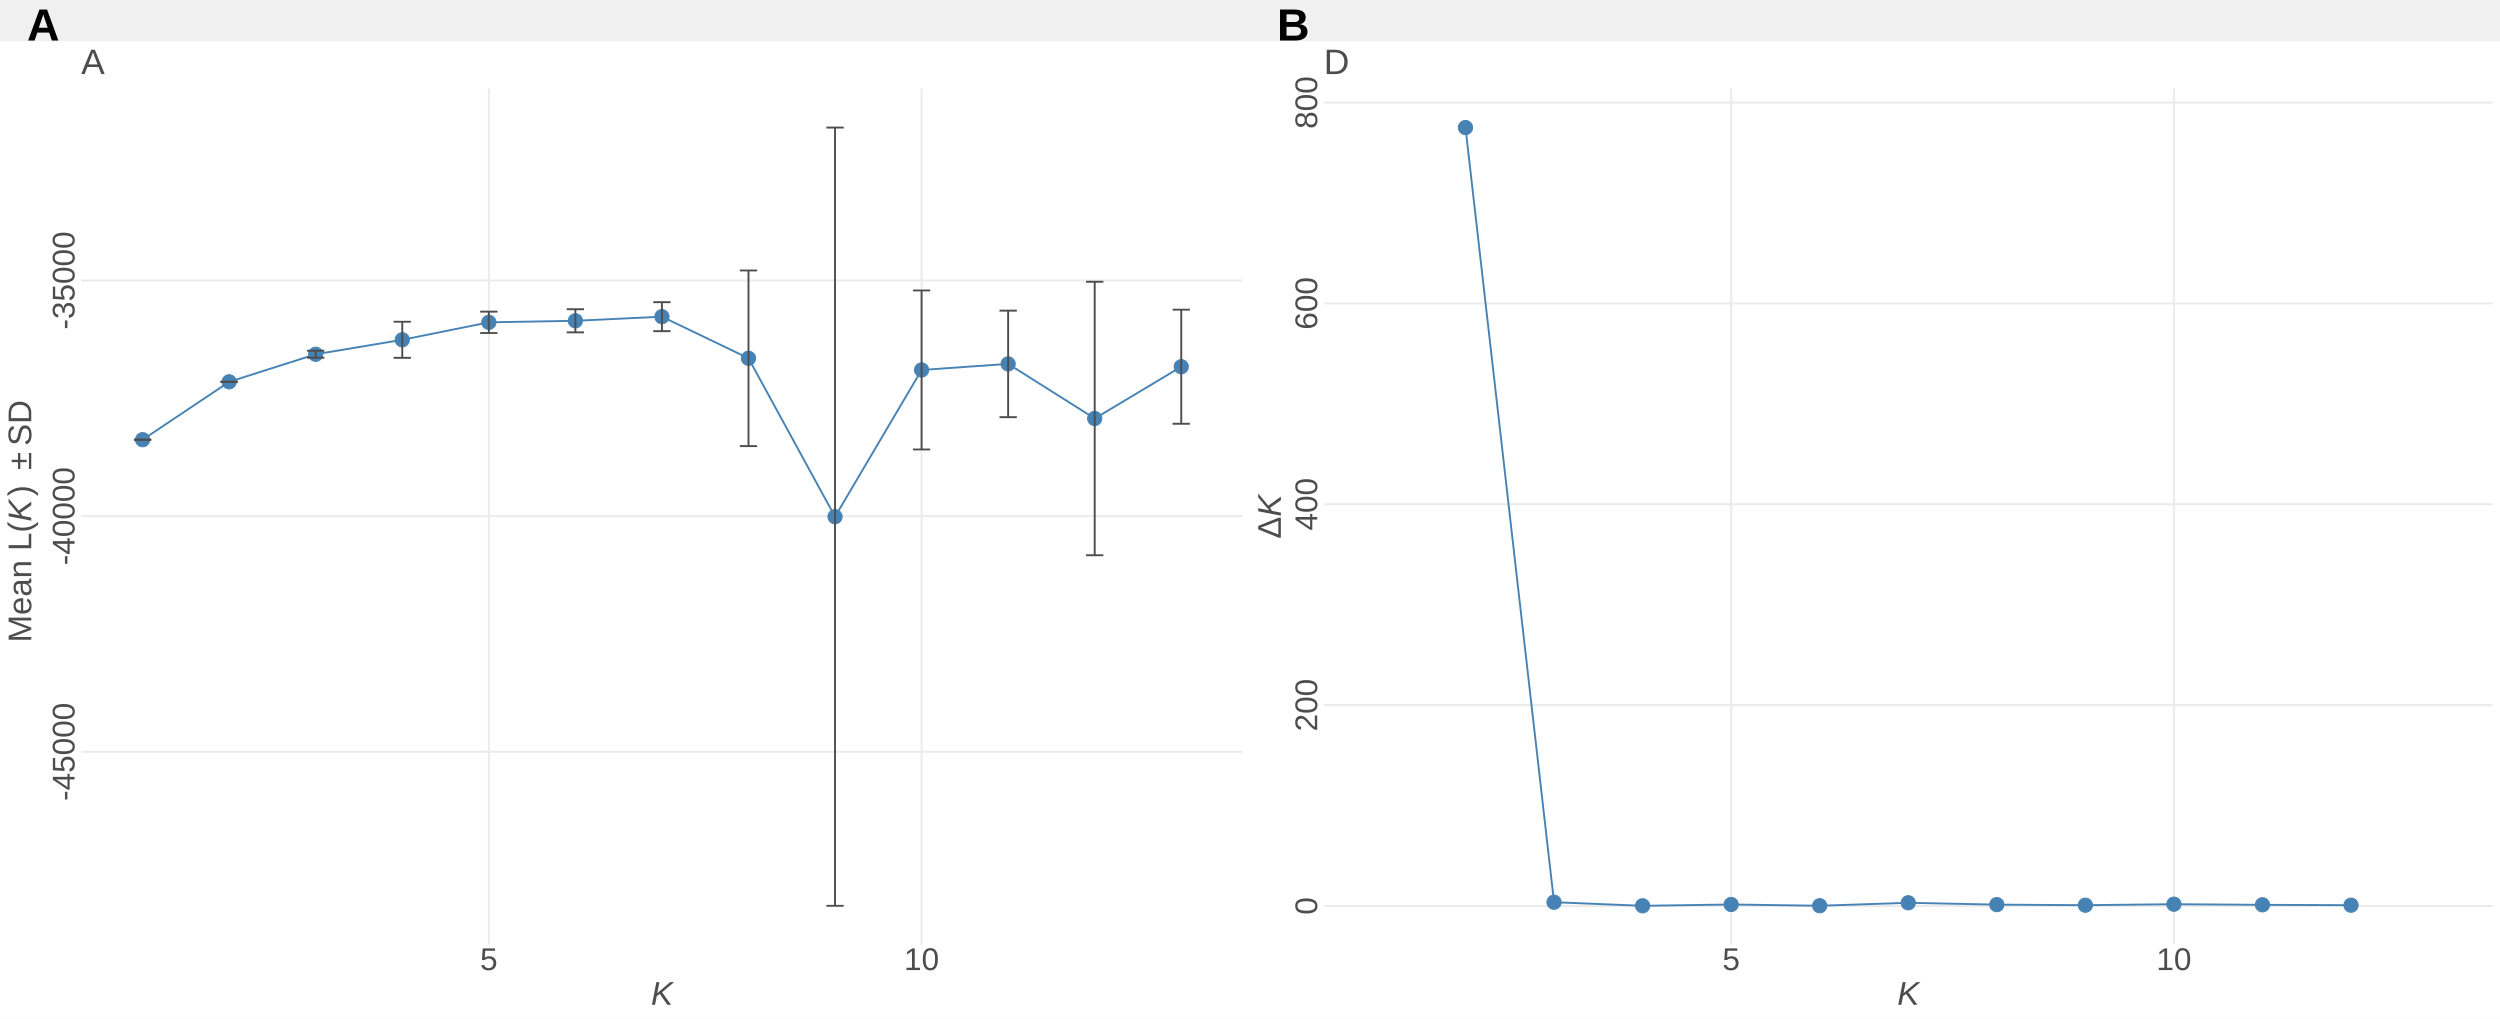
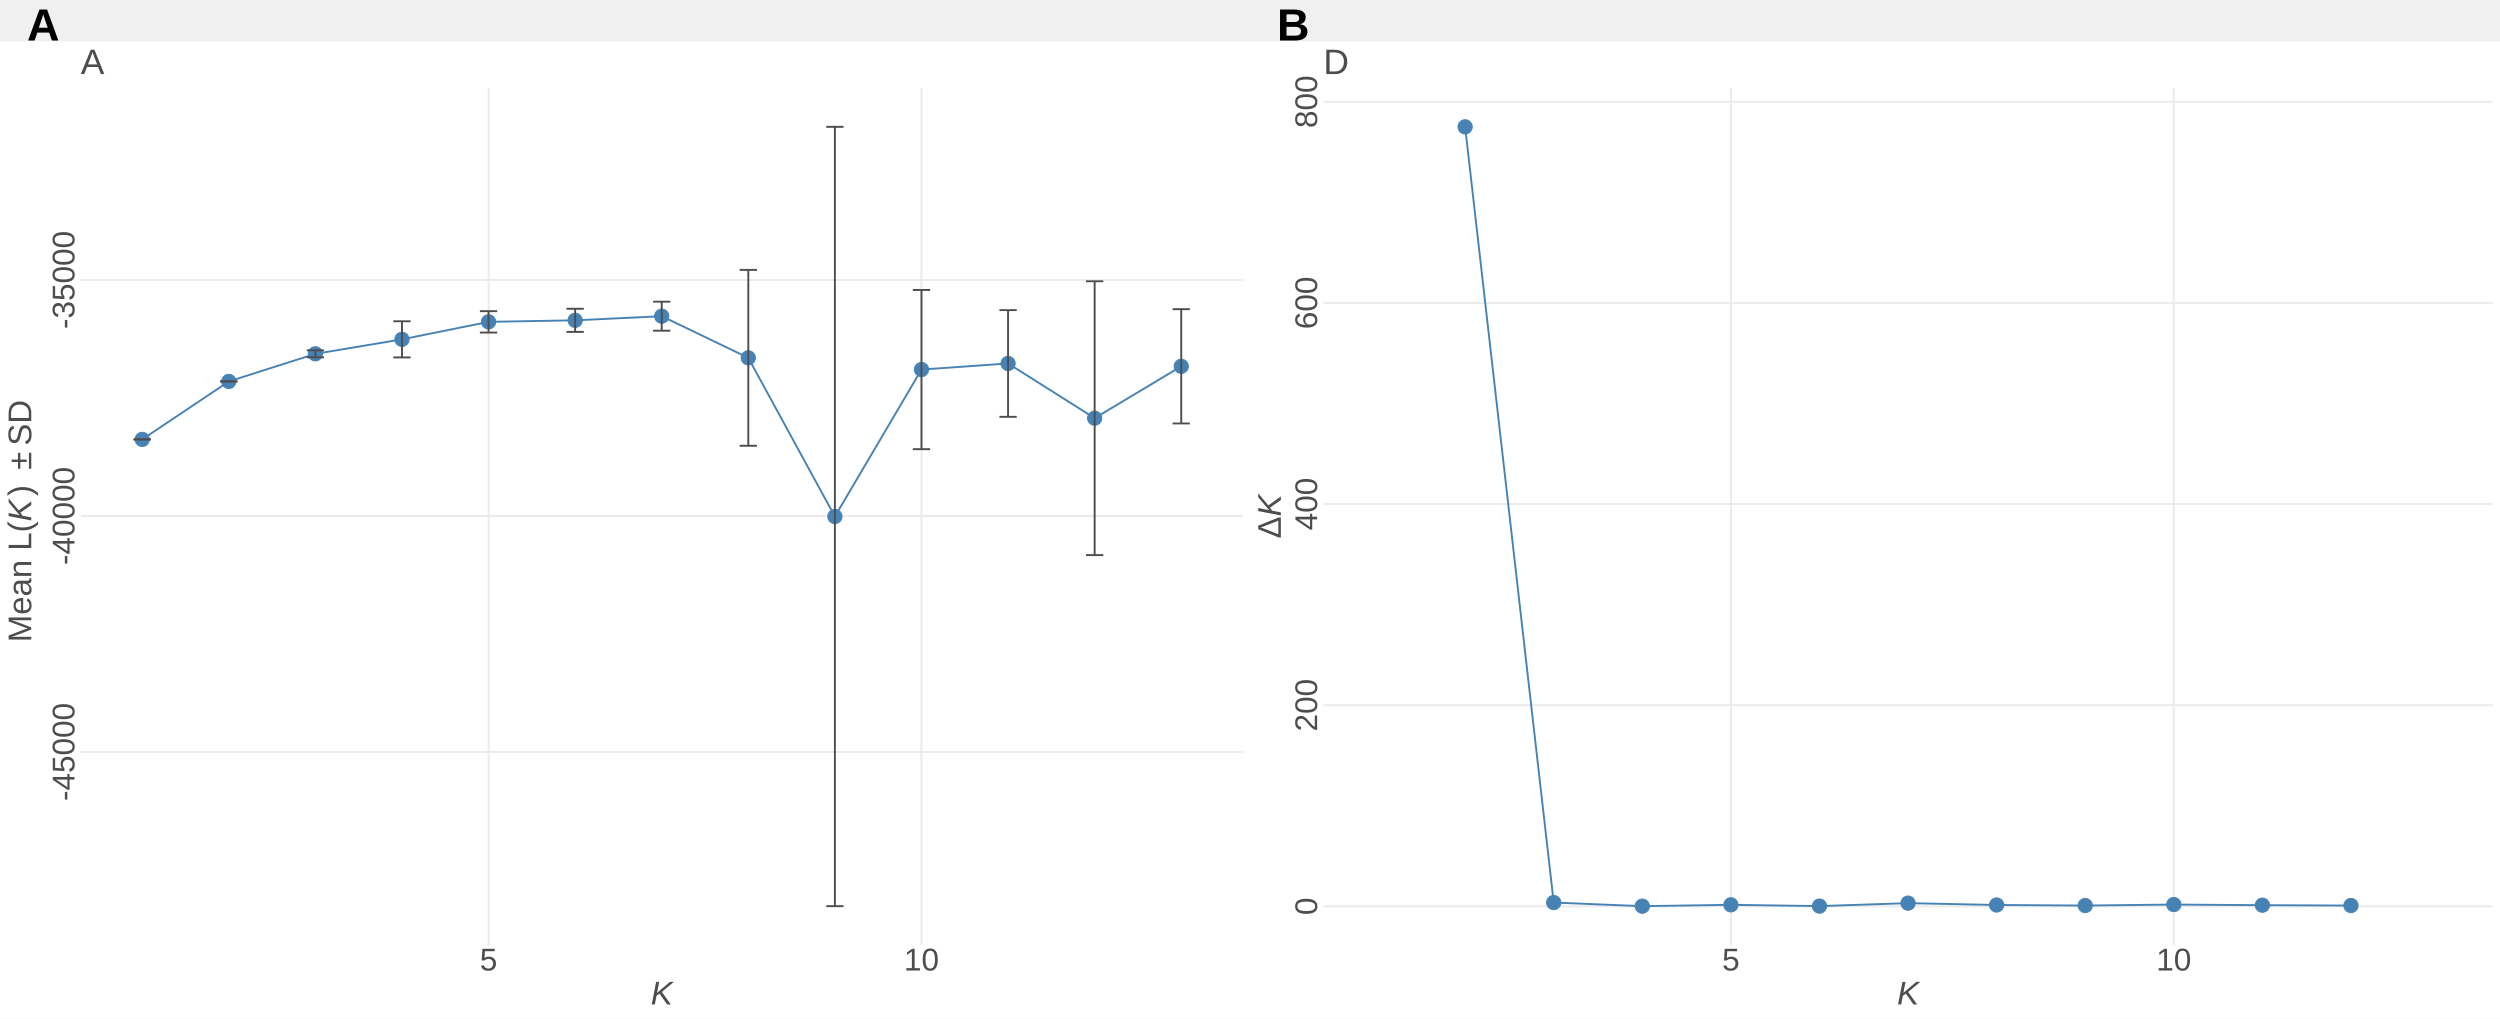
<svg xmlns="http://www.w3.org/2000/svg" width="1944.00pt" height="792.00pt" viewBox="0 0 1944.00 792.00">
  <g class="svglite">
    <defs>
      <style type="text/css">
    .svglite line, .svglite polyline, .svglite polygon, .svglite path, .svglite rect, .svglite circle {
      fill: none;
      stroke: #000000;
      stroke-linecap: round;
      stroke-linejoin: round;
      stroke-miterlimit: 10.00;
    }
    .svglite text {
      white-space: pre;
    }
    .svglite g.glyphgroup path {
      fill: inherit;
      stroke: none;
    }
  </style>
    </defs>
    <rect width="100%" height="100%" style="stroke: none; fill: none;" />
    <defs>
      <clipPath id="cpMC4wMHwxOTQ0LjAwfDAuMDB8NzkyLjAw">
        <rect x="0.00" y="0.00" width="1944.00" height="792.00" />
      </clipPath>
    </defs>
    <g clip-path="url(#cpMC4wMHwxOTQ0LjAwfDAuMDB8NzkyLjAw)">
</g>
    <defs>
      <clipPath id="cpMC4wMHw5NzIuMDB8MzIuMjZ8NzkyLjAw">
-         <rect x="0.00" y="32.26" width="972.00" height="759.74" />
+         <rect x="0" y="32.26" width="972.00" height="759.74" />
      </clipPath>
    </defs>
    <g clip-path="url(#cpMC4wMHw5NzIuMDB8MzIuMjZ8NzkyLjAw)">
-       <rect x="0.00" y="32.26" width="972.00" height="759.74" style="stroke-width: 1.07; stroke: #FFFFFF; fill: #FFFFFF;" />
+       <rect x="0" y="32.26" width="972.00" height="759.74" style="stroke-width: 1.07; stroke: #FFFFFF; fill: #FFFFFF;" />
    </g>
    <g clip-path="url(#cpMC4wMHwxOTQ0LjAwfDAuMDB8NzkyLjAw)">
</g>
    <defs>
-       <clipPath id="cpNjMuMTB8OTY2LjMzfDY4Ljk1fDczNC42MQ==">
-         <rect x="63.10" y="68.95" width="903.23" height="665.66" />
+       <clipPath id="cpNjIuNzh8OTY2LjMzfDY4LjMzfDczNC45Mw==">
+         <rect x="62.78" y="68.33" width="903.55" height="666.60" />
      </clipPath>
    </defs>
-     <g clip-path="url(#cpNjMuMTB8OTY2LjMzfDY4Ljk1fDczNC42MQ==)">
-       <rect x="63.10" y="68.95" width="903.23" height="665.66" style="stroke-width: 1.07; stroke: none; fill: #FFFFFF;" />
-       <polyline points="63.10,584.63 966.33,584.63 " style="stroke-width: 1.60; stroke: #EBEBEB; stroke-linecap: butt;" />
-       <polyline points="63.10,401.37 966.33,401.37 " style="stroke-width: 1.60; stroke: #EBEBEB; stroke-linecap: butt;" />
-       <polyline points="63.10,218.11 966.33,218.11 " style="stroke-width: 1.60; stroke: #EBEBEB; stroke-linecap: butt;" />
-       <polyline points="380.11,734.61 380.11,68.95 " style="stroke-width: 1.60; stroke: #EBEBEB; stroke-linecap: butt;" />
-       <polyline points="716.63,734.61 716.63,68.95 " style="stroke-width: 1.60; stroke: #EBEBEB; stroke-linecap: butt;" />
-       <polyline points="110.89,341.92 178.19,296.90 245.50,275.47 312.80,264.22 380.11,250.64 447.41,249.45 514.72,246.24 582.02,278.59 649.32,401.78 716.63,287.69 783.93,282.96 851.24,325.43 918.54,285.17 " style="stroke-width: 1.49; stroke: #4682B4; stroke-linecap: butt;" />
-       <circle cx="110.89" cy="341.92" r="5.57" style="stroke-width: 0.71; stroke: #4682B4; fill: #4682B4;" />
-       <circle cx="178.19" cy="296.90" r="5.57" style="stroke-width: 0.71; stroke: #4682B4; fill: #4682B4;" />
-       <circle cx="245.50" cy="275.47" r="5.57" style="stroke-width: 0.71; stroke: #4682B4; fill: #4682B4;" />
-       <circle cx="312.80" cy="264.22" r="5.57" style="stroke-width: 0.71; stroke: #4682B4; fill: #4682B4;" />
-       <circle cx="380.11" cy="250.64" r="5.57" style="stroke-width: 0.71; stroke: #4682B4; fill: #4682B4;" />
-       <circle cx="447.41" cy="249.45" r="5.57" style="stroke-width: 0.71; stroke: #4682B4; fill: #4682B4;" />
-       <circle cx="514.72" cy="246.24" r="5.57" style="stroke-width: 0.71; stroke: #4682B4; fill: #4682B4;" />
-       <circle cx="582.02" cy="278.59" r="5.57" style="stroke-width: 0.71; stroke: #4682B4; fill: #4682B4;" />
-       <circle cx="649.32" cy="401.78" r="5.57" style="stroke-width: 0.71; stroke: #4682B4; fill: #4682B4;" />
-       <circle cx="716.63" cy="287.69" r="5.57" style="stroke-width: 0.71; stroke: #4682B4; fill: #4682B4;" />
-       <circle cx="783.93" cy="282.96" r="5.57" style="stroke-width: 0.71; stroke: #4682B4; fill: #4682B4;" />
-       <circle cx="851.24" cy="325.43" r="5.57" style="stroke-width: 0.71; stroke: #4682B4; fill: #4682B4;" />
-       <circle cx="918.54" cy="285.17" r="5.57" style="stroke-width: 0.71; stroke: #4682B4; fill: #4682B4;" />
-       <polyline points="104.16,341.91 117.62,341.91 " style="stroke-width: 1.49; stroke: #4D4D4D; stroke-linecap: butt;" />
-       <polyline points="110.89,341.91 110.89,341.92 " style="stroke-width: 1.49; stroke: #4D4D4D; stroke-linecap: butt;" />
-       <polyline points="104.16,341.92 117.62,341.92 " style="stroke-width: 1.49; stroke: #4D4D4D; stroke-linecap: butt;" />
-       <polyline points="171.46,296.87 184.92,296.87 " style="stroke-width: 1.49; stroke: #4D4D4D; stroke-linecap: butt;" />
-       <polyline points="178.19,296.87 178.19,296.93 " style="stroke-width: 1.49; stroke: #4D4D4D; stroke-linecap: butt;" />
-       <polyline points="171.46,296.93 184.92,296.93 " style="stroke-width: 1.49; stroke: #4D4D4D; stroke-linecap: butt;" />
-       <polyline points="238.77,272.75 252.23,272.75 " style="stroke-width: 1.49; stroke: #4D4D4D; stroke-linecap: butt;" />
-       <polyline points="245.50,272.75 245.50,278.18 " style="stroke-width: 1.49; stroke: #4D4D4D; stroke-linecap: butt;" />
-       <polyline points="238.77,278.18 252.23,278.18 " style="stroke-width: 1.49; stroke: #4D4D4D; stroke-linecap: butt;" />
-       <polyline points="306.07,250.18 319.53,250.18 " style="stroke-width: 1.49; stroke: #4D4D4D; stroke-linecap: butt;" />
-       <polyline points="312.80,250.18 312.80,278.26 " style="stroke-width: 1.49; stroke: #4D4D4D; stroke-linecap: butt;" />
-       <polyline points="306.07,278.26 319.53,278.26 " style="stroke-width: 1.49; stroke: #4D4D4D; stroke-linecap: butt;" />
-       <polyline points="373.37,242.33 386.84,242.33 " style="stroke-width: 1.49; stroke: #4D4D4D; stroke-linecap: butt;" />
-       <polyline points="380.11,242.33 380.11,258.94 " style="stroke-width: 1.49; stroke: #4D4D4D; stroke-linecap: butt;" />
-       <polyline points="373.37,258.94 386.84,258.94 " style="stroke-width: 1.49; stroke: #4D4D4D; stroke-linecap: butt;" />
-       <polyline points="440.68,240.46 454.14,240.46 " style="stroke-width: 1.49; stroke: #4D4D4D; stroke-linecap: butt;" />
-       <polyline points="447.41,240.46 447.41,258.43 " style="stroke-width: 1.49; stroke: #4D4D4D; stroke-linecap: butt;" />
-       <polyline points="440.68,258.43 454.14,258.43 " style="stroke-width: 1.49; stroke: #4D4D4D; stroke-linecap: butt;" />
-       <polyline points="507.98,234.96 521.45,234.96 " style="stroke-width: 1.49; stroke: #4D4D4D; stroke-linecap: butt;" />
-       <polyline points="514.72,234.96 514.72,257.51 " style="stroke-width: 1.49; stroke: #4D4D4D; stroke-linecap: butt;" />
-       <polyline points="507.98,257.51 521.45,257.51 " style="stroke-width: 1.49; stroke: #4D4D4D; stroke-linecap: butt;" />
-       <polyline points="575.29,210.31 588.75,210.31 " style="stroke-width: 1.49; stroke: #4D4D4D; stroke-linecap: butt;" />
-       <polyline points="582.02,210.31 582.02,346.87 " style="stroke-width: 1.49; stroke: #4D4D4D; stroke-linecap: butt;" />
-       <polyline points="575.29,346.87 588.75,346.87 " style="stroke-width: 1.49; stroke: #4D4D4D; stroke-linecap: butt;" />
-       <polyline points="642.59,99.21 656.06,99.21 " style="stroke-width: 1.49; stroke: #4D4D4D; stroke-linecap: butt;" />
-       <polyline points="649.32,99.21 649.32,704.35 " style="stroke-width: 1.49; stroke: #4D4D4D; stroke-linecap: butt;" />
-       <polyline points="642.59,704.35 656.06,704.35 " style="stroke-width: 1.49; stroke: #4D4D4D; stroke-linecap: butt;" />
-       <polyline points="709.90,225.87 723.36,225.87 " style="stroke-width: 1.49; stroke: #4D4D4D; stroke-linecap: butt;" />
-       <polyline points="716.63,225.87 716.63,349.50 " style="stroke-width: 1.49; stroke: #4D4D4D; stroke-linecap: butt;" />
-       <polyline points="709.90,349.50 723.36,349.50 " style="stroke-width: 1.49; stroke: #4D4D4D; stroke-linecap: butt;" />
-       <polyline points="777.20,241.54 790.67,241.54 " style="stroke-width: 1.49; stroke: #4D4D4D; stroke-linecap: butt;" />
-       <polyline points="783.93,241.54 783.93,324.39 " style="stroke-width: 1.49; stroke: #4D4D4D; stroke-linecap: butt;" />
-       <polyline points="777.20,324.39 790.67,324.39 " style="stroke-width: 1.49; stroke: #4D4D4D; stroke-linecap: butt;" />
-       <polyline points="844.51,219.12 857.97,219.12 " style="stroke-width: 1.49; stroke: #4D4D4D; stroke-linecap: butt;" />
-       <polyline points="851.24,219.12 851.24,431.74 " style="stroke-width: 1.49; stroke: #4D4D4D; stroke-linecap: butt;" />
-       <polyline points="844.51,431.74 857.97,431.74 " style="stroke-width: 1.49; stroke: #4D4D4D; stroke-linecap: butt;" />
-       <polyline points="911.81,240.80 925.27,240.80 " style="stroke-width: 1.49; stroke: #4D4D4D; stroke-linecap: butt;" />
-       <polyline points="918.54,240.80 918.54,329.53 " style="stroke-width: 1.49; stroke: #4D4D4D; stroke-linecap: butt;" />
-       <polyline points="911.81,329.53 925.27,329.53 " style="stroke-width: 1.49; stroke: #4D4D4D; stroke-linecap: butt;" />
+     <g clip-path="url(#cpNjIuNzh8OTY2LjMzfDY4LjMzfDczNC45Mw==)">
+       <rect x="62.78" y="68.33" width="903.55" height="666.60" style="stroke-width: 1.07; stroke: none; fill: #FFFFFF;" />
+       <polyline points="62.78,584.74 966.33,584.74 " style="stroke-width: 1.60; stroke: #EBEBEB; stroke-linecap: butt;" />
+       <polyline points="62.78,401.22 966.33,401.22 " style="stroke-width: 1.60; stroke: #EBEBEB; stroke-linecap: butt;" />
+       <polyline points="62.78,217.70 966.33,217.70 " style="stroke-width: 1.60; stroke: #EBEBEB; stroke-linecap: butt;" />
+       <polyline points="379.90,734.93 379.90,68.33 " style="stroke-width: 1.60; stroke: #EBEBEB; stroke-linecap: butt;" />
+       <polyline points="716.54,734.93 716.54,68.33 " style="stroke-width: 1.60; stroke: #EBEBEB; stroke-linecap: butt;" />
+       <polyline points="110.58,341.68 177.91,296.60 245.24,275.14 312.57,263.87 379.90,250.27 447.23,249.08 514.56,245.87 581.88,278.26 649.21,401.63 716.54,287.37 783.87,282.64 851.20,325.17 918.53,284.85 " style="stroke-width: 1.49; stroke: #4682B4; stroke-linecap: butt;" />
+       <circle cx="110.58" cy="341.68" r="5.57" style="stroke-width: 0.71; stroke: #4682B4; fill: #4682B4;" />
+       <circle cx="177.91" cy="296.60" r="5.57" style="stroke-width: 0.71; stroke: #4682B4; fill: #4682B4;" />
+       <circle cx="245.24" cy="275.14" r="5.57" style="stroke-width: 0.71; stroke: #4682B4; fill: #4682B4;" />
+       <circle cx="312.57" cy="263.87" r="5.57" style="stroke-width: 0.71; stroke: #4682B4; fill: #4682B4;" />
+       <circle cx="379.90" cy="250.27" r="5.57" style="stroke-width: 0.71; stroke: #4682B4; fill: #4682B4;" />
+       <circle cx="447.23" cy="249.08" r="5.57" style="stroke-width: 0.71; stroke: #4682B4; fill: #4682B4;" />
+       <circle cx="514.56" cy="245.87" r="5.57" style="stroke-width: 0.71; stroke: #4682B4; fill: #4682B4;" />
+       <circle cx="581.88" cy="278.26" r="5.57" style="stroke-width: 0.71; stroke: #4682B4; fill: #4682B4;" />
+       <circle cx="649.21" cy="401.63" r="5.57" style="stroke-width: 0.71; stroke: #4682B4; fill: #4682B4;" />
+       <circle cx="716.54" cy="287.37" r="5.57" style="stroke-width: 0.71; stroke: #4682B4; fill: #4682B4;" />
+       <circle cx="783.87" cy="282.64" r="5.57" style="stroke-width: 0.71; stroke: #4682B4; fill: #4682B4;" />
+       <circle cx="851.20" cy="325.17" r="5.57" style="stroke-width: 0.71; stroke: #4682B4; fill: #4682B4;" />
+       <circle cx="918.53" cy="284.85" r="5.57" style="stroke-width: 0.71; stroke: #4682B4; fill: #4682B4;" />
+       <polyline points="103.85,341.67 117.32,341.67 " style="stroke-width: 1.49; stroke: #4D4D4D; stroke-linecap: butt;" />
+       <polyline points="110.58,341.67 110.58,341.68 " style="stroke-width: 1.49; stroke: #4D4D4D; stroke-linecap: butt;" />
+       <polyline points="103.85,341.68 117.32,341.68 " style="stroke-width: 1.49; stroke: #4D4D4D; stroke-linecap: butt;" />
+       <polyline points="171.18,296.57 184.64,296.57 " style="stroke-width: 1.49; stroke: #4D4D4D; stroke-linecap: butt;" />
+       <polyline points="177.91,296.57 177.91,296.63 " style="stroke-width: 1.49; stroke: #4D4D4D; stroke-linecap: butt;" />
+       <polyline points="171.18,296.63 184.64,296.63 " style="stroke-width: 1.49; stroke: #4D4D4D; stroke-linecap: butt;" />
+       <polyline points="238.51,272.42 251.97,272.42 " style="stroke-width: 1.49; stroke: #4D4D4D; stroke-linecap: butt;" />
+       <polyline points="245.24,272.42 245.24,277.86 " style="stroke-width: 1.49; stroke: #4D4D4D; stroke-linecap: butt;" />
+       <polyline points="238.51,277.86 251.97,277.86 " style="stroke-width: 1.49; stroke: #4D4D4D; stroke-linecap: butt;" />
+       <polyline points="305.84,249.81 319.30,249.81 " style="stroke-width: 1.49; stroke: #4D4D4D; stroke-linecap: butt;" />
+       <polyline points="312.57,249.81 312.57,277.93 " style="stroke-width: 1.49; stroke: #4D4D4D; stroke-linecap: butt;" />
+       <polyline points="305.84,277.93 319.30,277.93 " style="stroke-width: 1.49; stroke: #4D4D4D; stroke-linecap: butt;" />
+       <polyline points="373.17,241.95 386.63,241.95 " style="stroke-width: 1.49; stroke: #4D4D4D; stroke-linecap: butt;" />
+       <polyline points="379.90,241.95 379.90,258.59 " style="stroke-width: 1.49; stroke: #4D4D4D; stroke-linecap: butt;" />
+       <polyline points="373.17,258.59 386.63,258.59 " style="stroke-width: 1.49; stroke: #4D4D4D; stroke-linecap: butt;" />
+       <polyline points="440.49,240.08 453.96,240.08 " style="stroke-width: 1.49; stroke: #4D4D4D; stroke-linecap: butt;" />
+       <polyline points="447.23,240.08 447.23,258.08 " style="stroke-width: 1.49; stroke: #4D4D4D; stroke-linecap: butt;" />
+       <polyline points="440.49,258.08 453.96,258.08 " style="stroke-width: 1.49; stroke: #4D4D4D; stroke-linecap: butt;" />
+       <polyline points="507.82,234.58 521.29,234.58 " style="stroke-width: 1.49; stroke: #4D4D4D; stroke-linecap: butt;" />
+       <polyline points="514.56,234.58 514.56,257.16 " style="stroke-width: 1.49; stroke: #4D4D4D; stroke-linecap: butt;" />
+       <polyline points="507.82,257.16 521.29,257.16 " style="stroke-width: 1.49; stroke: #4D4D4D; stroke-linecap: butt;" />
+       <polyline points="575.15,209.89 588.62,209.89 " style="stroke-width: 1.49; stroke: #4D4D4D; stroke-linecap: butt;" />
+       <polyline points="581.88,209.89 581.88,346.64 " style="stroke-width: 1.49; stroke: #4D4D4D; stroke-linecap: butt;" />
+       <polyline points="575.15,346.64 588.62,346.64 " style="stroke-width: 1.49; stroke: #4D4D4D; stroke-linecap: butt;" />
+       <polyline points="642.48,98.63 655.95,98.63 " style="stroke-width: 1.49; stroke: #4D4D4D; stroke-linecap: butt;" />
+       <polyline points="649.21,98.63 649.21,704.63 " style="stroke-width: 1.49; stroke: #4D4D4D; stroke-linecap: butt;" />
+       <polyline points="642.48,704.63 655.95,704.63 " style="stroke-width: 1.49; stroke: #4D4D4D; stroke-linecap: butt;" />
+       <polyline points="709.81,225.47 723.27,225.47 " style="stroke-width: 1.49; stroke: #4D4D4D; stroke-linecap: butt;" />
+       <polyline points="716.54,225.47 716.54,349.28 " style="stroke-width: 1.49; stroke: #4D4D4D; stroke-linecap: butt;" />
+       <polyline points="709.81,349.28 723.27,349.28 " style="stroke-width: 1.49; stroke: #4D4D4D; stroke-linecap: butt;" />
+       <polyline points="777.14,241.16 790.60,241.16 " style="stroke-width: 1.49; stroke: #4D4D4D; stroke-linecap: butt;" />
+       <polyline points="783.87,241.16 783.87,324.13 " style="stroke-width: 1.49; stroke: #4D4D4D; stroke-linecap: butt;" />
+       <polyline points="777.14,324.13 790.60,324.13 " style="stroke-width: 1.49; stroke: #4D4D4D; stroke-linecap: butt;" />
+       <polyline points="844.47,218.71 857.93,218.71 " style="stroke-width: 1.49; stroke: #4D4D4D; stroke-linecap: butt;" />
+       <polyline points="851.20,218.71 851.20,431.63 " style="stroke-width: 1.49; stroke: #4D4D4D; stroke-linecap: butt;" />
+       <polyline points="844.47,431.63 857.93,431.63 " style="stroke-width: 1.49; stroke: #4D4D4D; stroke-linecap: butt;" />
+       <polyline points="911.79,240.42 925.26,240.42 " style="stroke-width: 1.49; stroke: #4D4D4D; stroke-linecap: butt;" />
+       <polyline points="918.53,240.42 918.53,329.28 " style="stroke-width: 1.49; stroke: #4D4D4D; stroke-linecap: butt;" />
+       <polyline points="911.79,329.28 925.26,329.28 " style="stroke-width: 1.49; stroke: #4D4D4D; stroke-linecap: butt;" />
    </g>
    <g clip-path="url(#cpMC4wMHwxOTQ0LjAwfDAuMDB8NzkyLjAw)">
-       <text transform="translate(57.96,584.63) rotate(-90)" text-anchor="middle" style="font-size: 24.50px;fill: #4D4D4D; font-family: &quot;Arial&quot;;" textLength="76.28px" lengthAdjust="spacingAndGlyphs">-45000</text>
-       <text transform="translate(57.96,401.37) rotate(-90)" text-anchor="middle" style="font-size: 24.50px;fill: #4D4D4D; font-family: &quot;Arial&quot;;" textLength="76.28px" lengthAdjust="spacingAndGlyphs">-40000</text>
-       <text transform="translate(57.96,218.11) rotate(-90)" text-anchor="middle" style="font-size: 24.50px;fill: #4D4D4D; font-family: &quot;Arial&quot;;" textLength="76.28px" lengthAdjust="spacingAndGlyphs">-35000</text>
-       <text x="380.11" y="754.34" text-anchor="middle" style="font-size: 24.50px;fill: #4D4D4D; font-family: &quot;Arial&quot;;" textLength="13.62px" lengthAdjust="spacingAndGlyphs">5</text>
-       <text x="716.63" y="754.34" text-anchor="middle" style="font-size: 24.50px;fill: #4D4D4D; font-family: &quot;Arial&quot;;" textLength="27.25px" lengthAdjust="spacingAndGlyphs">10</text>
-       <text x="506.18" y="781.31" style="font-size: 25.60px; font-style: italic;fill: #4D4D4D; font-family: &quot;Arial&quot;;" textLength="17.08px" lengthAdjust="spacingAndGlyphs">K</text>
-       <text transform="translate(24.31,499.54) rotate(-90)" style="font-size: 25.60px;fill: #4D4D4D; font-family: &quot;Arial&quot;;" textLength="93.88px" lengthAdjust="spacingAndGlyphs">Mean L(</text>
-       <text transform="translate(24.31,405.66) rotate(-90)" style="font-size: 25.60px; font-style: italic;fill: #4D4D4D; font-family: &quot;Arial&quot;;" textLength="17.08px" lengthAdjust="spacingAndGlyphs">K</text>
-       <text transform="translate(24.31,385.84) rotate(-90)" style="font-size: 25.60px;fill: #4D4D4D; font-family: &quot;Arial&quot;;" textLength="15.62px" lengthAdjust="spacingAndGlyphs">) </text>
-       <text transform="translate(24.31,365.48) rotate(-90)" style="font-size: 25.60px;fill: #4D4D4D; font-family: &quot;Arial&quot;;" textLength="14.05px" lengthAdjust="spacingAndGlyphs">±</text>
-       <text transform="translate(24.31,346.69) rotate(-90)" style="font-size: 25.60px;fill: #4D4D4D; font-family: &quot;Arial&quot;;" textLength="42.67px" lengthAdjust="spacingAndGlyphs"> SD</text>
-       <text x="63.10" y="57.61" style="font-size: 27.50px;fill: #4D4D4D; font-family: &quot;Arial&quot;;" textLength="18.34px" lengthAdjust="spacingAndGlyphs">A</text>
+       <text transform="translate(57.90,584.74) rotate(-90)" text-anchor="middle" style="font-size: 24.50px;fill: #4D4D4D; font-family: &quot;Arial&quot;;" textLength="76.28px" lengthAdjust="spacingAndGlyphs">-45000</text>
+       <text transform="translate(57.90,401.22) rotate(-90)" text-anchor="middle" style="font-size: 24.50px;fill: #4D4D4D; font-family: &quot;Arial&quot;;" textLength="76.28px" lengthAdjust="spacingAndGlyphs">-40000</text>
+       <text transform="translate(57.90,217.70) rotate(-90)" text-anchor="middle" style="font-size: 24.50px;fill: #4D4D4D; font-family: &quot;Arial&quot;;" textLength="76.28px" lengthAdjust="spacingAndGlyphs">-35000</text>
+       <text x="379.90" y="754.66" text-anchor="middle" style="font-size: 24.50px;fill: #4D4D4D; font-family: &quot;Arial&quot;;" textLength="13.62px" lengthAdjust="spacingAndGlyphs">5</text>
+       <text x="716.54" y="754.66" text-anchor="middle" style="font-size: 24.50px;fill: #4D4D4D; font-family: &quot;Arial&quot;;" textLength="27.25px" lengthAdjust="spacingAndGlyphs">10</text>
+       <text x="506.02" y="781.09" style="font-size: 25.60px; font-style: italic;fill: #4D4D4D; font-family: &quot;Arial&quot;;" textLength="17.08px" lengthAdjust="spacingAndGlyphs">K</text>
+       <text transform="translate(24.31,499.38) rotate(-90)" style="font-size: 25.60px;fill: #4D4D4D; font-family: &quot;Arial&quot;;" textLength="93.88px" lengthAdjust="spacingAndGlyphs">Mean L(</text>
+       <text transform="translate(24.31,405.51) rotate(-90)" style="font-size: 25.60px; font-style: italic;fill: #4D4D4D; font-family: &quot;Arial&quot;;" textLength="17.08px" lengthAdjust="spacingAndGlyphs">K</text>
+       <text transform="translate(24.31,385.69) rotate(-90)" style="font-size: 25.60px;fill: #4D4D4D; font-family: &quot;Arial&quot;;" textLength="15.62px" lengthAdjust="spacingAndGlyphs">) </text>
+       <text transform="translate(24.31,365.33) rotate(-90)" style="font-size: 25.60px;fill: #4D4D4D; font-family: &quot;Arial&quot;;" textLength="14.05px" lengthAdjust="spacingAndGlyphs">±</text>
+       <text transform="translate(24.31,346.54) rotate(-90)" style="font-size: 25.60px;fill: #4D4D4D; font-family: &quot;Arial&quot;;" textLength="42.67px" lengthAdjust="spacingAndGlyphs"> SD</text>
+       <text x="62.78" y="57.61" style="font-size: 27.50px;fill: #4D4D4D; font-family: &quot;Arial&quot;;" textLength="18.34px" lengthAdjust="spacingAndGlyphs">A</text>
      <text x="21.00" y="31.51" style="font-size: 35.00px; font-weight: bold; font-family: &quot;Arial&quot;;" textLength="25.28px" lengthAdjust="spacingAndGlyphs">A</text>
    </g>
    <defs>
      <clipPath id="cpOTcyLjAwfDE5NDQuMDB8MzIuMjZ8NzkyLjAw">
        <rect x="972.00" y="32.26" width="972.00" height="759.74" />
      </clipPath>
    </defs>
    <g clip-path="url(#cpOTcyLjAwfDE5NDQuMDB8MzIuMjZ8NzkyLjAw)">
      <rect x="972.00" y="32.26" width="972.00" height="759.74" style="stroke-width: 1.07; stroke: #FFFFFF; fill: #FFFFFF;" />
    </g>
    <g clip-path="url(#cpMC4wMHwxOTQ0LjAwfDAuMDB8NzkyLjAw)">
</g>
    <defs>
-       <clipPath id="cpMTAyOS4zOXwxOTM4LjMzfDY4Ljk1fDczNC42MQ==">
-         <rect x="1029.39" y="68.95" width="908.94" height="665.66" />
+       <clipPath id="cpMTAyOS4wN3wxOTM4LjMzfDY4LjMzfDczNC45Mw==">
+         <rect x="1029.07" y="68.33" width="909.26" height="666.60" />
      </clipPath>
    </defs>
-     <g clip-path="url(#cpMTAyOS4zOXwxOTM4LjMzfDY4Ljk1fDczNC42MQ==)">
-       <rect x="1029.39" y="68.95" width="908.94" height="665.66" style="stroke-width: 1.07; stroke: none; fill: #FFFFFF;" />
-       <polyline points="1029.39,704.48 1938.33,704.48 " style="stroke-width: 1.60; stroke: #EBEBEB; stroke-linecap: butt;" />
-       <polyline points="1029.39,548.30 1938.33,548.30 " style="stroke-width: 1.60; stroke: #EBEBEB; stroke-linecap: butt;" />
-       <polyline points="1029.39,392.11 1938.33,392.11 " style="stroke-width: 1.60; stroke: #EBEBEB; stroke-linecap: butt;" />
-       <polyline points="1029.39,235.92 1938.33,235.92 " style="stroke-width: 1.60; stroke: #EBEBEB; stroke-linecap: butt;" />
-       <polyline points="1029.39,79.74 1938.33,79.74 " style="stroke-width: 1.60; stroke: #EBEBEB; stroke-linecap: butt;" />
-       <polyline points="1346.14,734.61 1346.14,68.95 " style="stroke-width: 1.60; stroke: #EBEBEB; stroke-linecap: butt;" />
-       <polyline points="1690.44,734.61 1690.44,68.95 " style="stroke-width: 1.60; stroke: #EBEBEB; stroke-linecap: butt;" />
-       <polyline points="1139.56,99.21 1208.42,701.56 1277.28,704.35 1346.14,703.32 1415.00,704.31 1483.86,702.02 1552.72,703.44 1621.58,703.87 1690.44,703.10 1759.30,703.59 1828.16,703.88 " style="stroke-width: 1.49; stroke: #4682B4; stroke-linecap: butt;" />
-       <circle cx="1139.56" cy="99.21" r="5.57" style="stroke-width: 0.71; stroke: #4682B4; fill: #4682B4;" />
-       <circle cx="1208.42" cy="701.56" r="5.57" style="stroke-width: 0.71; stroke: #4682B4; fill: #4682B4;" />
-       <circle cx="1277.28" cy="704.35" r="5.57" style="stroke-width: 0.71; stroke: #4682B4; fill: #4682B4;" />
-       <circle cx="1346.14" cy="703.32" r="5.57" style="stroke-width: 0.71; stroke: #4682B4; fill: #4682B4;" />
-       <circle cx="1415.00" cy="704.31" r="5.57" style="stroke-width: 0.71; stroke: #4682B4; fill: #4682B4;" />
-       <circle cx="1483.86" cy="702.02" r="5.57" style="stroke-width: 0.71; stroke: #4682B4; fill: #4682B4;" />
-       <circle cx="1552.72" cy="703.44" r="5.57" style="stroke-width: 0.71; stroke: #4682B4; fill: #4682B4;" />
-       <circle cx="1621.58" cy="703.87" r="5.57" style="stroke-width: 0.71; stroke: #4682B4; fill: #4682B4;" />
-       <circle cx="1690.44" cy="703.10" r="5.57" style="stroke-width: 0.71; stroke: #4682B4; fill: #4682B4;" />
-       <circle cx="1759.30" cy="703.59" r="5.57" style="stroke-width: 0.71; stroke: #4682B4; fill: #4682B4;" />
-       <circle cx="1828.16" cy="703.88" r="5.57" style="stroke-width: 0.71; stroke: #4682B4; fill: #4682B4;" />
+     <g clip-path="url(#cpMTAyOS4wN3wxOTM4LjMzfDY4LjMzfDczNC45Mw==)">
+       <rect x="1029.07" y="68.33" width="909.26" height="666.60" style="stroke-width: 1.07; stroke: none; fill: #FFFFFF;" />
+       <polyline points="1029.07,704.76 1938.33,704.76 " style="stroke-width: 1.60; stroke: #EBEBEB; stroke-linecap: butt;" />
+       <polyline points="1029.07,548.35 1938.33,548.35 " style="stroke-width: 1.60; stroke: #EBEBEB; stroke-linecap: butt;" />
+       <polyline points="1029.07,391.94 1938.33,391.94 " style="stroke-width: 1.60; stroke: #EBEBEB; stroke-linecap: butt;" />
+       <polyline points="1029.07,235.54 1938.33,235.54 " style="stroke-width: 1.60; stroke: #EBEBEB; stroke-linecap: butt;" />
+       <polyline points="1029.07,79.13 1938.33,79.13 " style="stroke-width: 1.60; stroke: #EBEBEB; stroke-linecap: butt;" />
+       <polyline points="1345.93,734.93 1345.93,68.33 " style="stroke-width: 1.60; stroke: #EBEBEB; stroke-linecap: butt;" />
+       <polyline points="1690.35,734.93 1690.35,68.33 " style="stroke-width: 1.60; stroke: #EBEBEB; stroke-linecap: butt;" />
+       <polyline points="1139.28,98.63 1208.17,701.83 1277.05,704.63 1345.93,703.59 1414.82,704.58 1483.70,702.29 1552.58,703.72 1621.47,704.15 1690.35,703.38 1759.23,703.87 1828.12,704.15 " style="stroke-width: 1.49; stroke: #4682B4; stroke-linecap: butt;" />
+       <circle cx="1139.28" cy="98.63" r="5.57" style="stroke-width: 0.71; stroke: #4682B4; fill: #4682B4;" />
+       <circle cx="1208.17" cy="701.83" r="5.57" style="stroke-width: 0.71; stroke: #4682B4; fill: #4682B4;" />
+       <circle cx="1277.05" cy="704.63" r="5.57" style="stroke-width: 0.71; stroke: #4682B4; fill: #4682B4;" />
+       <circle cx="1345.93" cy="703.59" r="5.57" style="stroke-width: 0.71; stroke: #4682B4; fill: #4682B4;" />
+       <circle cx="1414.82" cy="704.58" r="5.57" style="stroke-width: 0.71; stroke: #4682B4; fill: #4682B4;" />
+       <circle cx="1483.70" cy="702.29" r="5.57" style="stroke-width: 0.71; stroke: #4682B4; fill: #4682B4;" />
+       <circle cx="1552.58" cy="703.72" r="5.57" style="stroke-width: 0.71; stroke: #4682B4; fill: #4682B4;" />
+       <circle cx="1621.47" cy="704.15" r="5.57" style="stroke-width: 0.71; stroke: #4682B4; fill: #4682B4;" />
+       <circle cx="1690.35" cy="703.38" r="5.57" style="stroke-width: 0.71; stroke: #4682B4; fill: #4682B4;" />
+       <circle cx="1759.23" cy="703.87" r="5.57" style="stroke-width: 0.71; stroke: #4682B4; fill: #4682B4;" />
+       <circle cx="1828.12" cy="704.15" r="5.57" style="stroke-width: 0.71; stroke: #4682B4; fill: #4682B4;" />
    </g>
    <g clip-path="url(#cpMC4wMHwxOTQ0LjAwfDAuMDB8NzkyLjAw)">
-       <text transform="translate(1024.25,704.48) rotate(-90)" text-anchor="middle" style="font-size: 24.50px;fill: #4D4D4D; font-family: &quot;Arial&quot;;" textLength="13.62px" lengthAdjust="spacingAndGlyphs">0</text>
-       <text transform="translate(1024.25,548.30) rotate(-90)" text-anchor="middle" style="font-size: 24.50px;fill: #4D4D4D; font-family: &quot;Arial&quot;;" textLength="40.88px" lengthAdjust="spacingAndGlyphs">200</text>
-       <text transform="translate(1024.25,392.11) rotate(-90)" text-anchor="middle" style="font-size: 24.50px;fill: #4D4D4D; font-family: &quot;Arial&quot;;" textLength="40.88px" lengthAdjust="spacingAndGlyphs">400</text>
-       <text transform="translate(1024.25,235.92) rotate(-90)" text-anchor="middle" style="font-size: 24.50px;fill: #4D4D4D; font-family: &quot;Arial&quot;;" textLength="40.88px" lengthAdjust="spacingAndGlyphs">600</text>
-       <text transform="translate(1024.25,79.74) rotate(-90)" text-anchor="middle" style="font-size: 24.50px;fill: #4D4D4D; font-family: &quot;Arial&quot;;" textLength="40.88px" lengthAdjust="spacingAndGlyphs">800</text>
-       <text x="1346.14" y="754.34" text-anchor="middle" style="font-size: 24.50px;fill: #4D4D4D; font-family: &quot;Arial&quot;;" textLength="13.62px" lengthAdjust="spacingAndGlyphs">5</text>
-       <text x="1690.44" y="754.34" text-anchor="middle" style="font-size: 24.50px;fill: #4D4D4D; font-family: &quot;Arial&quot;;" textLength="27.25px" lengthAdjust="spacingAndGlyphs">10</text>
-       <text x="1475.32" y="781.31" style="font-size: 25.60px; font-style: italic;fill: #4D4D4D; font-family: &quot;Arial&quot;;" textLength="17.08px" lengthAdjust="spacingAndGlyphs">K</text>
-       <text transform="translate(995.99,418.87) rotate(-90)" style="font-size: 25.60px;fill: #4D4D4D; font-family: &quot;Arial&quot;;" textLength="17.09px" lengthAdjust="spacingAndGlyphs">Δ</text>
-       <text transform="translate(995.99,401.77) rotate(-90)" style="font-size: 25.60px; font-style: italic;fill: #4D4D4D; font-family: &quot;Arial&quot;;" textLength="17.08px" lengthAdjust="spacingAndGlyphs">K</text>
-       <text x="1029.39" y="57.61" style="font-size: 27.50px;fill: #4D4D4D; font-family: &quot;Arial&quot;;" textLength="19.86px" lengthAdjust="spacingAndGlyphs">D</text>
+       <text transform="translate(1024.19,704.76) rotate(-90)" text-anchor="middle" style="font-size: 24.50px;fill: #4D4D4D; font-family: &quot;Arial&quot;;" textLength="13.62px" lengthAdjust="spacingAndGlyphs">0</text>
+       <text transform="translate(1024.19,548.35) rotate(-90)" text-anchor="middle" style="font-size: 24.50px;fill: #4D4D4D; font-family: &quot;Arial&quot;;" textLength="40.88px" lengthAdjust="spacingAndGlyphs">200</text>
+       <text transform="translate(1024.19,391.94) rotate(-90)" text-anchor="middle" style="font-size: 24.50px;fill: #4D4D4D; font-family: &quot;Arial&quot;;" textLength="40.88px" lengthAdjust="spacingAndGlyphs">400</text>
+       <text transform="translate(1024.19,235.54) rotate(-90)" text-anchor="middle" style="font-size: 24.50px;fill: #4D4D4D; font-family: &quot;Arial&quot;;" textLength="40.88px" lengthAdjust="spacingAndGlyphs">600</text>
+       <text transform="translate(1024.19,79.13) rotate(-90)" text-anchor="middle" style="font-size: 24.50px;fill: #4D4D4D; font-family: &quot;Arial&quot;;" textLength="40.88px" lengthAdjust="spacingAndGlyphs">800</text>
+       <text x="1345.93" y="754.66" text-anchor="middle" style="font-size: 24.50px;fill: #4D4D4D; font-family: &quot;Arial&quot;;" textLength="13.62px" lengthAdjust="spacingAndGlyphs">5</text>
+       <text x="1690.35" y="754.66" text-anchor="middle" style="font-size: 24.50px;fill: #4D4D4D; font-family: &quot;Arial&quot;;" textLength="27.25px" lengthAdjust="spacingAndGlyphs">10</text>
+       <text x="1475.16" y="781.09" style="font-size: 25.60px; font-style: italic;fill: #4D4D4D; font-family: &quot;Arial&quot;;" textLength="17.08px" lengthAdjust="spacingAndGlyphs">K</text>
+       <text transform="translate(995.99,418.71) rotate(-90)" style="font-size: 25.60px;fill: #4D4D4D; font-family: &quot;Arial&quot;;" textLength="17.09px" lengthAdjust="spacingAndGlyphs">Δ</text>
+       <text transform="translate(995.99,401.61) rotate(-90)" style="font-size: 25.60px; font-style: italic;fill: #4D4D4D; font-family: &quot;Arial&quot;;" textLength="17.08px" lengthAdjust="spacingAndGlyphs">K</text>
+       <text x="1029.07" y="57.61" style="font-size: 27.50px;fill: #4D4D4D; font-family: &quot;Arial&quot;;" textLength="19.86px" lengthAdjust="spacingAndGlyphs">D</text>
      <text x="993.00" y="31.51" style="font-size: 35.00px; font-weight: bold; font-family: &quot;Arial&quot;;" textLength="25.28px" lengthAdjust="spacingAndGlyphs">B</text>
    </g>
  </g>
</svg>
